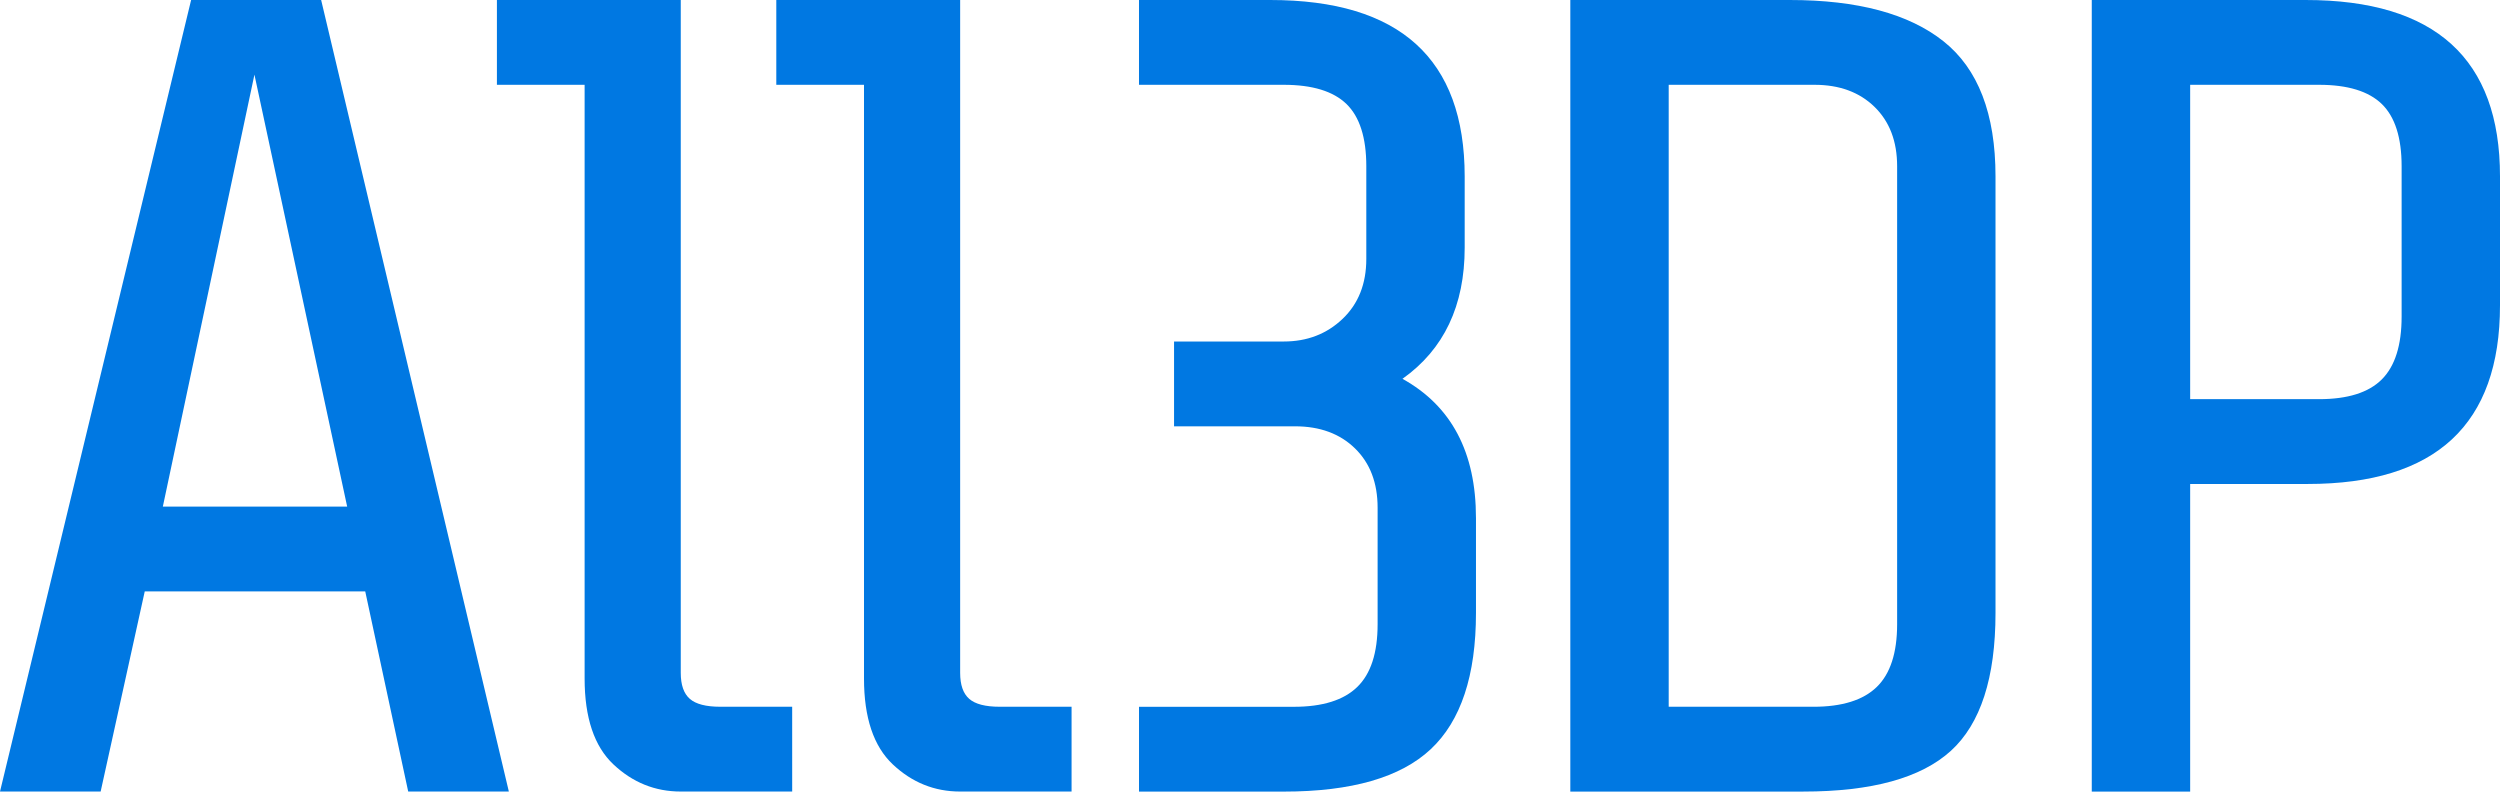
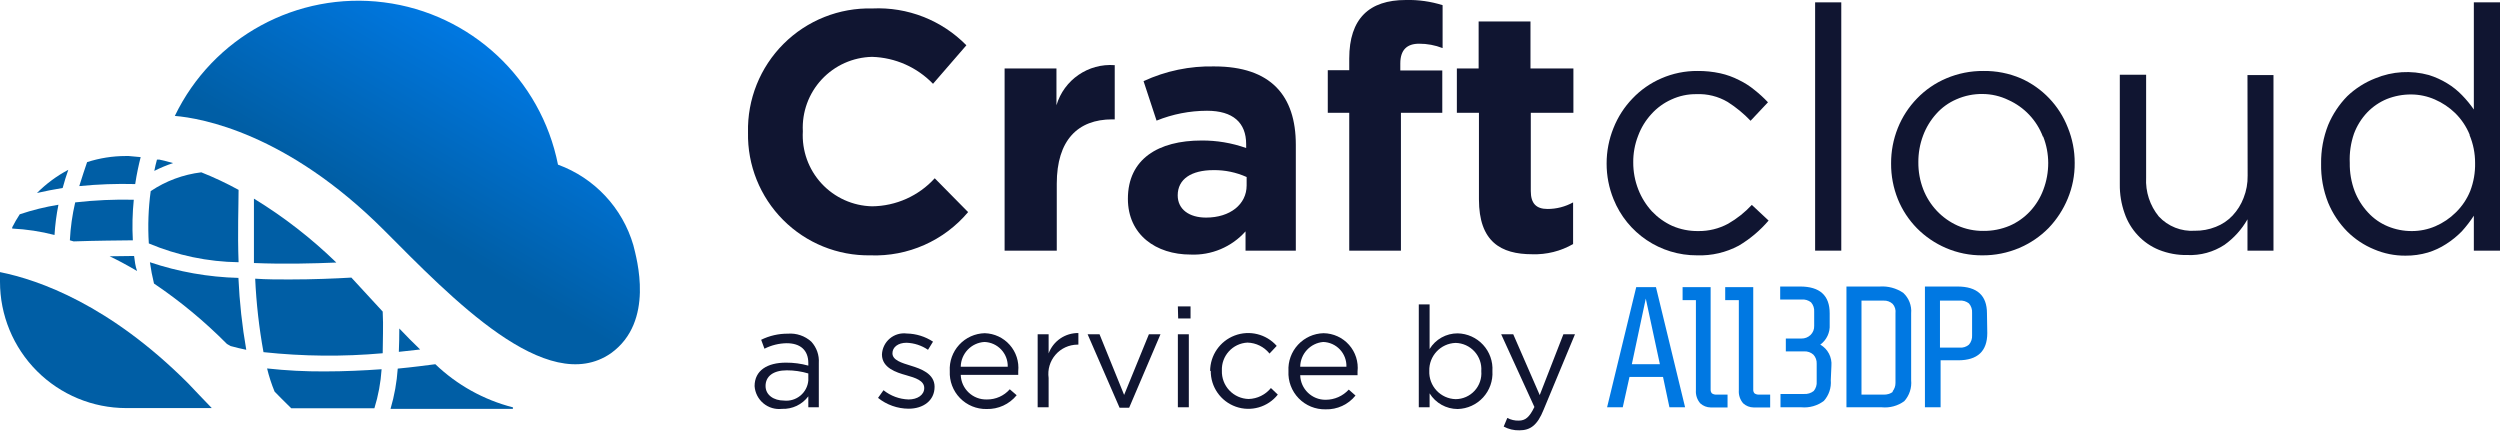
- <svg xmlns="http://www.w3.org/2000/svg" version="1.1" id="Ebene_1" x="0px" y="0px" width="186.395px" height="59.018px" viewBox="0 0 186.395 59.018" enable-background="new 0 0 186.395 59.018" xml:space="preserve">
-   <path fill="#0078e2" d="M12.141,37.771L18.97,5.564l6.914,32.207H12.141z M23.944,0h-9.695L0,59.017h7.504  l3.288-14.924h16.439l3.204,14.924h7.504L23.944,0z" />
-   <path fill="#0078e2" d="M59.063,52.694h-5.357c-1.068,0-1.827-0.196-2.276-0.591  c-0.451-0.393-0.674-1.038-0.674-1.938V0H37.049v6.323h6.539v44.263c0,2.923,0.717,5.06,2.149,6.407  c1.434,1.349,3.105,2.023,5.018,2.023h8.309L59.063,52.694L59.063,52.694z" />
-   <path fill="#0078e2" d="M79.894,52.694h-5.357c-1.068,0-1.827-0.196-2.276-0.591c-0.45-0.393-0.674-1.038-0.674-1.938  V0H57.879v6.323h6.539v44.263c0,2.923,0.717,5.06,2.149,6.407c1.434,1.349,3.105,2.023,5.018,2.023h8.309V52.694z" />
-   <path fill="#0078e2" d="M110.045,38.615c0-4.891-1.827-8.348-5.48-10.371c3.092-2.192,4.639-5.451,4.639-9.78v-5.311  C109.202,4.384,104.367,0,94.701,0h-9.78v6.323h10.791c2.136,0,3.695,0.478,4.68,1.433c0.982,0.957,1.477,2.502,1.477,4.638v6.914  c0,1.854-0.591,3.345-1.771,4.468c-1.181,1.125-2.643,1.686-4.385,1.686h-8.178v6.323h9.021c1.854,0,3.343,0.548,4.468,1.645  c1.124,1.096,1.688,2.57,1.688,4.427v8.684c0,2.136-0.505,3.696-1.519,4.679c-1.012,0.984-2.586,1.477-4.721,1.477h-11.55v6.323  h10.791c5.059,0,8.712-1.055,10.961-3.162c2.247-2.107,3.372-5.493,3.372-10.159V38.615z" />
-   <path fill="#0078e2" d="M148.781,13.152c0-4.665-1.295-8.023-3.88-10.075C142.317,1.026,138.495,0,133.436,0H117.08  v59.018h17.368c5.112,0,8.78-1.013,11.003-3.035c2.219-2.023,3.33-5.451,3.33-10.286V13.152z M139.928,51.218  c-1.011,0.984-2.585,1.477-4.721,1.477h-10.792V6.323h10.877c1.854,0,3.343,0.548,4.468,1.644c1.124,1.097,1.686,2.571,1.686,4.427  V46.54C141.446,48.675,140.939,50.236,139.928,51.218z" />
-   <path fill="#0078e2" d="M186.395,13.152C186.395,4.384,181.56,0,171.894,0h-15.936v59.018h7.336V36.084h8.768  c9.556,0,14.333-4.438,14.333-13.32V13.152L186.395,13.152z M177.584,28.286c-0.983,0.984-2.544,1.475-4.68,1.475h-9.61V6.323h9.61  c2.136,0,3.695,0.478,4.68,1.433c0.982,0.957,1.476,2.502,1.476,4.638v11.213C179.06,25.744,178.567,27.303,177.584,28.286z" />
+ <svg xmlns="http://www.w3.org/2000/svg" viewBox="0 0 159.59 27.47">
+   <defs>
+     <style>.cls-1{fill:#101531;}.cls-2{fill:url(#linear-gradient);}.cls-3{fill:#005ea5;}.cls-4{fill:#0078e2;}</style>
+     <linearGradient id="linear-gradient" x1="32.14" y1="3.29" x2="25.72" y2="14.17" gradientUnits="userSpaceOnUse">
+       <stop offset="0" stop-color="#0078e2" />
+       <stop offset="1" stop-color="#005ea5" />
+     </linearGradient>
+   </defs>
+   <g id="Layer_2" data-name="Layer 2">
+     <g id="Layer_1-2" data-name="Layer 1">
+       <path class="cls-1" d="M48.17,24.65v0c0-1,.81-1.5,2-1.5a5.21,5.21,0,0,1,1.43.19v-.16c0-.83-.51-1.27-1.38-1.27a3.24,3.24,0,0,0-1.42.35l-.21-.57a3.8,3.8,0,0,1,1.7-.39,2,2,0,0,1,1.5.51,1.83,1.83,0,0,1,.48,1.36V26h-.67v-.7a2,2,0,0,1-1.68.8A1.57,1.57,0,0,1,48.17,24.65Zm3.43-.36v-.45a4.8,4.8,0,0,0-1.37-.2c-.87,0-1.36.38-1.36,1v0c0,.59.54.93,1.17.93A1.41,1.41,0,0,0,51.6,24.29Z" />
+       <path class="cls-1" d="M56.05,25.4l.35-.49A2.69,2.69,0,0,0,58,25.5c.56,0,1-.28,1-.73v0c0-.47-.55-.65-1.16-.82s-1.54-.46-1.54-1.32h0a1.41,1.41,0,0,1,1.59-1.34,3.16,3.16,0,0,1,1.67.52l-.32.52a2.59,2.59,0,0,0-1.37-.45c-.55,0-.9.29-.9.67v0c0,.44.57.61,1.19.8s1.5.5,1.5,1.34h0c0,.89-.73,1.4-1.66,1.4A3.15,3.15,0,0,1,56.05,25.4Z" />
+       <path class="cls-1" d="M60.63,23.69v0a2.29,2.29,0,0,1,2.23-2.42A2.21,2.21,0,0,1,65,23.7a1.69,1.69,0,0,1,0,.23H61.33A1.62,1.62,0,0,0,63,25.5a1.91,1.91,0,0,0,1.46-.65l.44.38a2.39,2.39,0,0,1-1.92.88A2.31,2.31,0,0,1,60.63,23.69Zm3.7-.28a1.54,1.54,0,0,0-1.49-1.58,1.61,1.61,0,0,0-1.51,1.58Z" />
+       <path class="cls-1" d="M66.24,21.34h.7v1.22a2,2,0,0,1,1.9-1.3V22h-.06a1.87,1.87,0,0,0-1.84,2.13V26h-.7Z" />
+       <path class="cls-1" d="M69.43,21.34h.76l1.57,3.87,1.58-3.87h.74l-2,4.69h-.61Z" />
+       <path class="cls-1" d="M75.19,19.56H76v.77h-.79Zm0,1.78h.7V26h-.7Z" />
+       <path class="cls-1" d="M77.25,23.69h0a2.43,2.43,0,0,1,4.25-1.61l-.46.49a1.86,1.86,0,0,0-1.41-.7A1.72,1.72,0,0,0,78,23.66v0a1.75,1.75,0,0,0,1.71,1.81,1.9,1.9,0,0,0,1.42-.7l.44.42a2.4,2.4,0,0,1-4.28-1.52Z" />
+       <path class="cls-1" d="M82.25,23.69v0a2.3,2.3,0,0,1,2.24-2.42,2.21,2.21,0,0,1,2.17,2.45,1.69,1.69,0,0,1,0,.23H83a1.61,1.61,0,0,0,1.63,1.57,2,2,0,0,0,1.47-.65l.43.38a2.36,2.36,0,0,1-1.91.88A2.32,2.32,0,0,1,82.25,23.69Zm3.7-.28a1.53,1.53,0,0,0-1.48-1.58A1.61,1.61,0,0,0,83,23.41Z" />
+       <path class="cls-1" d="M91.26,25.11V26h-.69V19.43h.69v2.85a2.09,2.09,0,0,1,1.79-1,2.27,2.27,0,0,1,2.22,2.41v0a2.28,2.28,0,0,1-2.22,2.42A2.11,2.11,0,0,1,91.26,25.11Zm3.3-1.42v0a1.68,1.68,0,0,0-1.64-1.8,1.74,1.74,0,0,0-1.68,1.79v0a1.73,1.73,0,0,0,1.68,1.8A1.65,1.65,0,0,0,94.56,23.69Z" />
+       <path class="cls-1" d="M99.8,21.34h.74l-2,4.81c-.4,1-.85,1.32-1.55,1.32a2,2,0,0,1-1-.24l.23-.55a1.46,1.46,0,0,0,.73.17c.42,0,.68-.21,1-.87l-2.12-4.64h.77l1.69,3.88Z" />
+       <path class="cls-2" d="M39,22.55C34.9,25.39,28.81,19,24.51,14.69,18.32,8.5,12.86,7.54,11.16,7.4a13,13,0,0,1,24.46,3.11,7.8,7.8,0,0,1,4.81,5.14C40.64,16.5,41.81,20.53,39,22.55Z" />
+       <path class="cls-3" d="M12,24.46c-5-5-9.51-6.59-12-7.09,0,.2,0,.41,0,.61a8.06,8.06,0,0,0,8.06,8.07h5.46C13,25.5,12.5,25,12,24.46Z" />
+       <path class="cls-3" d="M8.56,16.34,7,16.36c.56.27,1.14.58,1.75.94C8.64,17,8.6,16.66,8.56,16.34Z" />
+       <path class="cls-3" d="M11.05,10.41c-.31-.09-.6-.16-.87-.22h0l-.16,0c-.06.22-.12.46-.17.72A8.55,8.55,0,0,1,11.05,10.41Z" />
+       <path class="cls-3" d="M4,12c.11-.41.23-.79.36-1.16a8.3,8.3,0,0,0-2,1.48C2.89,12.2,3.44,12.09,4,12Z" />
+       <path class="cls-3" d="M25.46,22.46l1.36-.15c-.45-.43-.89-.88-1.33-1.34C25.49,21.46,25.48,22,25.46,22.46Z" />
+       <path class="cls-3" d="M18.46,17.84c-.7,0-1.44,0-2.17-.05a35.1,35.1,0,0,0,.53,4.69,38.89,38.89,0,0,0,7.61.07c0-.82.05-1.72,0-2.66-.69-.74-1.36-1.48-2-2.17C21.4,17.78,20,17.84,18.46,17.84Z" />
+       <path class="cls-3" d="M8.48,15.34a16.79,16.79,0,0,1,.06-2.59,27.61,27.61,0,0,0-3.74.17,13.57,13.57,0,0,0-.34,2.42l.24.07C6.09,15.36,7.67,15.35,8.48,15.34Z" />
+       <path class="cls-3" d="M15.23,16.74c-.07-1.91,0-3.61,0-4.62A21.25,21.25,0,0,0,12.85,11,7.39,7.39,0,0,0,9.62,12.2a17,17,0,0,0-.12,3.34A15.31,15.31,0,0,0,15.23,16.74Z" />
+       <path class="cls-3" d="M3.73,13.07a15.37,15.37,0,0,0-2.47.61,8.52,8.52,0,0,0-.48.83s0,.08,0,.08A13.41,13.41,0,0,1,3.48,15,14,14,0,0,1,3.73,13.07Z" />
+       <path class="cls-3" d="M24.36,23.57c-1.12.08-2.36.14-3.65.14a32,32,0,0,1-3.66-.19A9.85,9.85,0,0,0,17.53,25c.35.35.7.72,1.06,1.06l0,0h5.31A10.74,10.74,0,0,0,24.36,23.57Z" />
+       <path class="cls-3" d="M32.73,26a11.17,11.17,0,0,1-4.94-2.75c-.63.08-1.44.19-2.4.28a12,12,0,0,1-.46,2.57h7.79A.06.06,0,0,0,32.73,26Z" />
+       <path class="cls-3" d="M14.72,22.09q.51.14,1,.24a36.2,36.2,0,0,1-.5-4.59,19.29,19.29,0,0,1-5.65-1,13.54,13.54,0,0,0,.26,1.36,30.67,30.67,0,0,1,4.66,3.86Z" />
+       <path class="cls-3" d="M21.47,16.76a29.88,29.88,0,0,0-5.26-4.08c0,1.29,0,2.7,0,4.11C18.13,16.87,20,16.82,21.47,16.76Z" />
+       <path class="cls-3" d="M5.06,11.88a28.72,28.72,0,0,1,3.57-.13l0,0c.1-.66.23-1.25.35-1.72l-.76-.07h-.2a8,8,0,0,0-2.46.39C5.42,10.78,5.23,11.31,5.06,11.88Z" />
+       <path class="cls-3" d="M16,23.38h0l0,.05Z" />
+       <path class="cls-1" d="M55.56,16.3a7.69,7.69,0,0,1-7.81-7.84v0A7.74,7.74,0,0,1,55.69.54a7.89,7.89,0,0,1,6,2.35L59.56,5.35a5.63,5.63,0,0,0-3.89-1.72,4.52,4.52,0,0,0-4.42,4.75v0a4.53,4.53,0,0,0,4.42,4.79,5.48,5.48,0,0,0,4-1.79l2.13,2.16A7.78,7.78,0,0,1,55.56,16.3Z" />
+       <path class="cls-1" d="M71,7.62c-2.19,0-3.54,1.32-3.54,4.11V16H64.13V4.37h3.31V6.72a3.59,3.59,0,0,1,3.72-2.56V7.62Z" />
+       <path class="cls-1" d="M79.51,16V14.77A4.44,4.44,0,0,1,76,16.25c-2.2,0-4-1.26-4-3.56v0c0-2.54,1.94-3.72,4.7-3.72a8.3,8.3,0,0,1,2.85.48V9.2c0-1.37-.84-2.13-2.5-2.13a8.63,8.63,0,0,0-3.22.63L73,5.18a10.19,10.19,0,0,1,4.52-.94c3.61,0,5.2,1.87,5.2,5V16Zm.07-4.7a5,5,0,0,0-2.11-.44c-1.42,0-2.29.57-2.29,1.61v0c0,.9.74,1.42,1.81,1.42,1.54,0,2.59-.85,2.59-2.05Z" />
+       <path class="cls-1" d="M90.59,2.79c-.77,0-1.2.39-1.2,1.26V4.5h2.68V7.2H89.43V16h-3.3V7.2H84.76V4.48h1.37V3.74C86.13,1.18,87.41,0,89.74,0a7.21,7.21,0,0,1,2.35.33V3.07A4.08,4.08,0,0,0,90.59,2.79Z" />
+       <path class="cls-1" d="M97.81,16.23c-2,0-3.4-.8-3.4-3.5V7.2H93V4.37h1.39v-3h3.31v3h2.74V7.2H97.72v5c0,.77.33,1.14,1.07,1.14a3.37,3.37,0,0,0,1.63-.42v2.66A4.91,4.91,0,0,1,97.81,16.23Z" />
+       <path class="cls-1" d="M111,15.68a5.26,5.26,0,0,1-2.66.62A5.72,5.72,0,0,1,103,12.71a6,6,0,0,1-.44-2.27A6,6,0,0,1,103,8.17a5.78,5.78,0,0,1,1.21-1.88A5.58,5.58,0,0,1,106.06,5a5.66,5.66,0,0,1,2.3-.47,6.55,6.55,0,0,1,1.46.15,4.94,4.94,0,0,1,1.19.43,4.88,4.88,0,0,1,1,.64,7.94,7.94,0,0,1,.85.78l-1.11,1.18a7.83,7.83,0,0,0-1.46-1.2,3.62,3.62,0,0,0-2-.5,3.69,3.69,0,0,0-1.59.34,3.8,3.8,0,0,0-1.28.93,4.2,4.2,0,0,0-.85,1.39,4.55,4.55,0,0,0-.31,1.7,4.69,4.69,0,0,0,.32,1.72,4.47,4.47,0,0,0,.87,1.4,4.18,4.18,0,0,0,1.3.93,4.05,4.05,0,0,0,1.65.33,3.9,3.9,0,0,0,1.92-.47,6.44,6.44,0,0,0,1.51-1.2l1.07,1A7.65,7.65,0,0,1,111,15.68Z" />
+       <path class="cls-1" d="M115.87,16V.15h1.67V16Z" />
+       <path class="cls-1" d="M132,12.67a6.05,6.05,0,0,1-1.23,1.89,5.84,5.84,0,0,1-1.87,1.27,5.94,5.94,0,0,1-2.35.47,5.77,5.77,0,0,1-2.33-.47,5.84,5.84,0,0,1-1.85-1.26,5.72,5.72,0,0,1-1.22-1.86,6,6,0,0,1-.43-2.27,6,6,0,0,1,.43-2.27,5.81,5.81,0,0,1,1.22-1.88A5.64,5.64,0,0,1,124.25,5a5.92,5.92,0,0,1,2.36-.47A5.86,5.86,0,0,1,129,5,5.7,5.7,0,0,1,132,8.14a5.91,5.91,0,0,1,.44,2.26A5.78,5.78,0,0,1,132,12.67Zm-1.59-3.95a4.19,4.19,0,0,0-2.21-2.34A3.82,3.82,0,0,0,126.57,6a4,4,0,0,0-1.68.34,3.65,3.65,0,0,0-1.29.93,4.34,4.34,0,0,0-.84,1.39,4.75,4.75,0,0,0-.3,1.7,4.69,4.69,0,0,0,.31,1.72,4.26,4.26,0,0,0,.87,1.38,4.18,4.18,0,0,0,1.32.94,4,4,0,0,0,1.65.34,4.2,4.2,0,0,0,1.68-.33,3.93,3.93,0,0,0,1.3-.92,4.15,4.15,0,0,0,.85-1.38,4.81,4.81,0,0,0,.31-1.71A4.64,4.64,0,0,0,130.43,8.72Z" />
+       <path class="cls-1" d="M143.47,4.79h1.66V16h-1.66v-2A5.08,5.08,0,0,1,142,15.63a4,4,0,0,1-2.37.65,4.64,4.64,0,0,1-1.81-.33,3.79,3.79,0,0,1-1.35-.93,3.9,3.9,0,0,1-.85-1.42,5.32,5.32,0,0,1-.3-1.83v-7H137v6.57a3.61,3.61,0,0,0,.81,2.48,2.88,2.88,0,0,0,2.3.91,3.47,3.47,0,0,0,1.34-.25,2.89,2.89,0,0,0,1.07-.72,3.44,3.44,0,0,0,.7-1.12,3.68,3.68,0,0,0,.26-1.43Z" />
+       <path class="cls-1" d="M157.92,16V13.77a7.9,7.9,0,0,1-.77,1,5.65,5.65,0,0,1-1,.81,4.56,4.56,0,0,1-1.16.54,4.94,4.94,0,0,1-1.43.2,5,5,0,0,1-2-.4,5.27,5.27,0,0,1-1.72-1.14,5.74,5.74,0,0,1-1.22-1.84,6.41,6.41,0,0,1-.45-2.48,6.49,6.49,0,0,1,.45-2.48,5.85,5.85,0,0,1,1.22-1.84A5.47,5.47,0,0,1,151.63,5a5.28,5.28,0,0,1,3.42-.21,5.21,5.21,0,0,1,1.17.53,4.67,4.67,0,0,1,.95.76,7.1,7.1,0,0,1,.75.91V.15h1.67V16Zm-.27-7.41a4.13,4.13,0,0,0-.92-1.37,4.36,4.36,0,0,0-1.3-.87,3.79,3.79,0,0,0-1.51-.32,4.15,4.15,0,0,0-1.55.29,3.7,3.7,0,0,0-1.25.85,4,4,0,0,0-.85,1.36A5,5,0,0,0,150,10.4a4.89,4.89,0,0,0,.31,1.8,4.25,4.25,0,0,0,.86,1.37,3.55,3.55,0,0,0,1.26.88,3.94,3.94,0,0,0,1.53.3,3.78,3.78,0,0,0,1.51-.31,4.21,4.21,0,0,0,1.3-.88,4,4,0,0,0,.92-1.37A4.71,4.71,0,0,0,158,10.4,4.58,4.58,0,0,0,157.65,8.63Z" />
+       <path class="cls-4" d="M104.17,23.25l.89-4.19.9,4.19Zm1.54-4.92h-1.26L102.59,26h1l.43-1.94h2.14l.41,1.94h1Z" />
+       <path class="cls-4" d="M110.28,25.19h-.7a.47.47,0,0,1-.3-.08.34.34,0,0,1-.08-.25V18.33h-1.79v.83h.85v5.75a1.15,1.15,0,0,0,.28.84,1,1,0,0,0,.66.26h1.08Z" />
+       <path class="cls-4" d="M113,25.19h-.7a.47.47,0,0,1-.3-.08.34.34,0,0,1-.08-.25V18.33h-1.79v.83H111v5.75a1.15,1.15,0,0,0,.28.84,1,1,0,0,0,.66.26H113Z" />
+       <path class="cls-4" d="M116.91,23.36A1.42,1.42,0,0,0,116.2,22a1.47,1.47,0,0,0,.6-1.28V20q0-1.71-1.89-1.71h-1.27v.83H115a.86.86,0,0,1,.61.18.83.83,0,0,1,.2.61v.89a.76.76,0,0,1-.24.59.81.81,0,0,1-.57.22H114v.82h1.17a.82.82,0,0,1,.59.21.79.79,0,0,1,.21.58v1.13a.84.84,0,0,1-.19.61.9.9,0,0,1-.62.19h-1.5V26H115a2.07,2.07,0,0,0,1.43-.41,1.76,1.76,0,0,0,.44-1.32Z" />
+       <path class="cls-4" d="M122,20a1.58,1.58,0,0,0-.51-1.31,2.39,2.39,0,0,0-1.49-.4h-2.13V26h2.26a2.09,2.09,0,0,0,1.43-.39,1.75,1.75,0,0,0,.44-1.34Zm-1.15,5a.92.92,0,0,1-.62.19h-1.4v-6h1.41a.79.79,0,0,1,.58.21A.75.75,0,0,1,121,20v4.44A.84.84,0,0,1,120.8,25Z" />
+       <path class="cls-4" d="M126.84,20q0-1.71-1.89-1.71h-2.07V26h1V23H125q1.86,0,1.86-1.74Zm-1.15,2a.8.8,0,0,1-.6.19h-1.25v-3h1.25a.84.84,0,0,1,.6.18.83.83,0,0,1,.2.61V21.4A.83.83,0,0,1,125.69,22Z" />
+     </g>
+   </g>
</svg>
